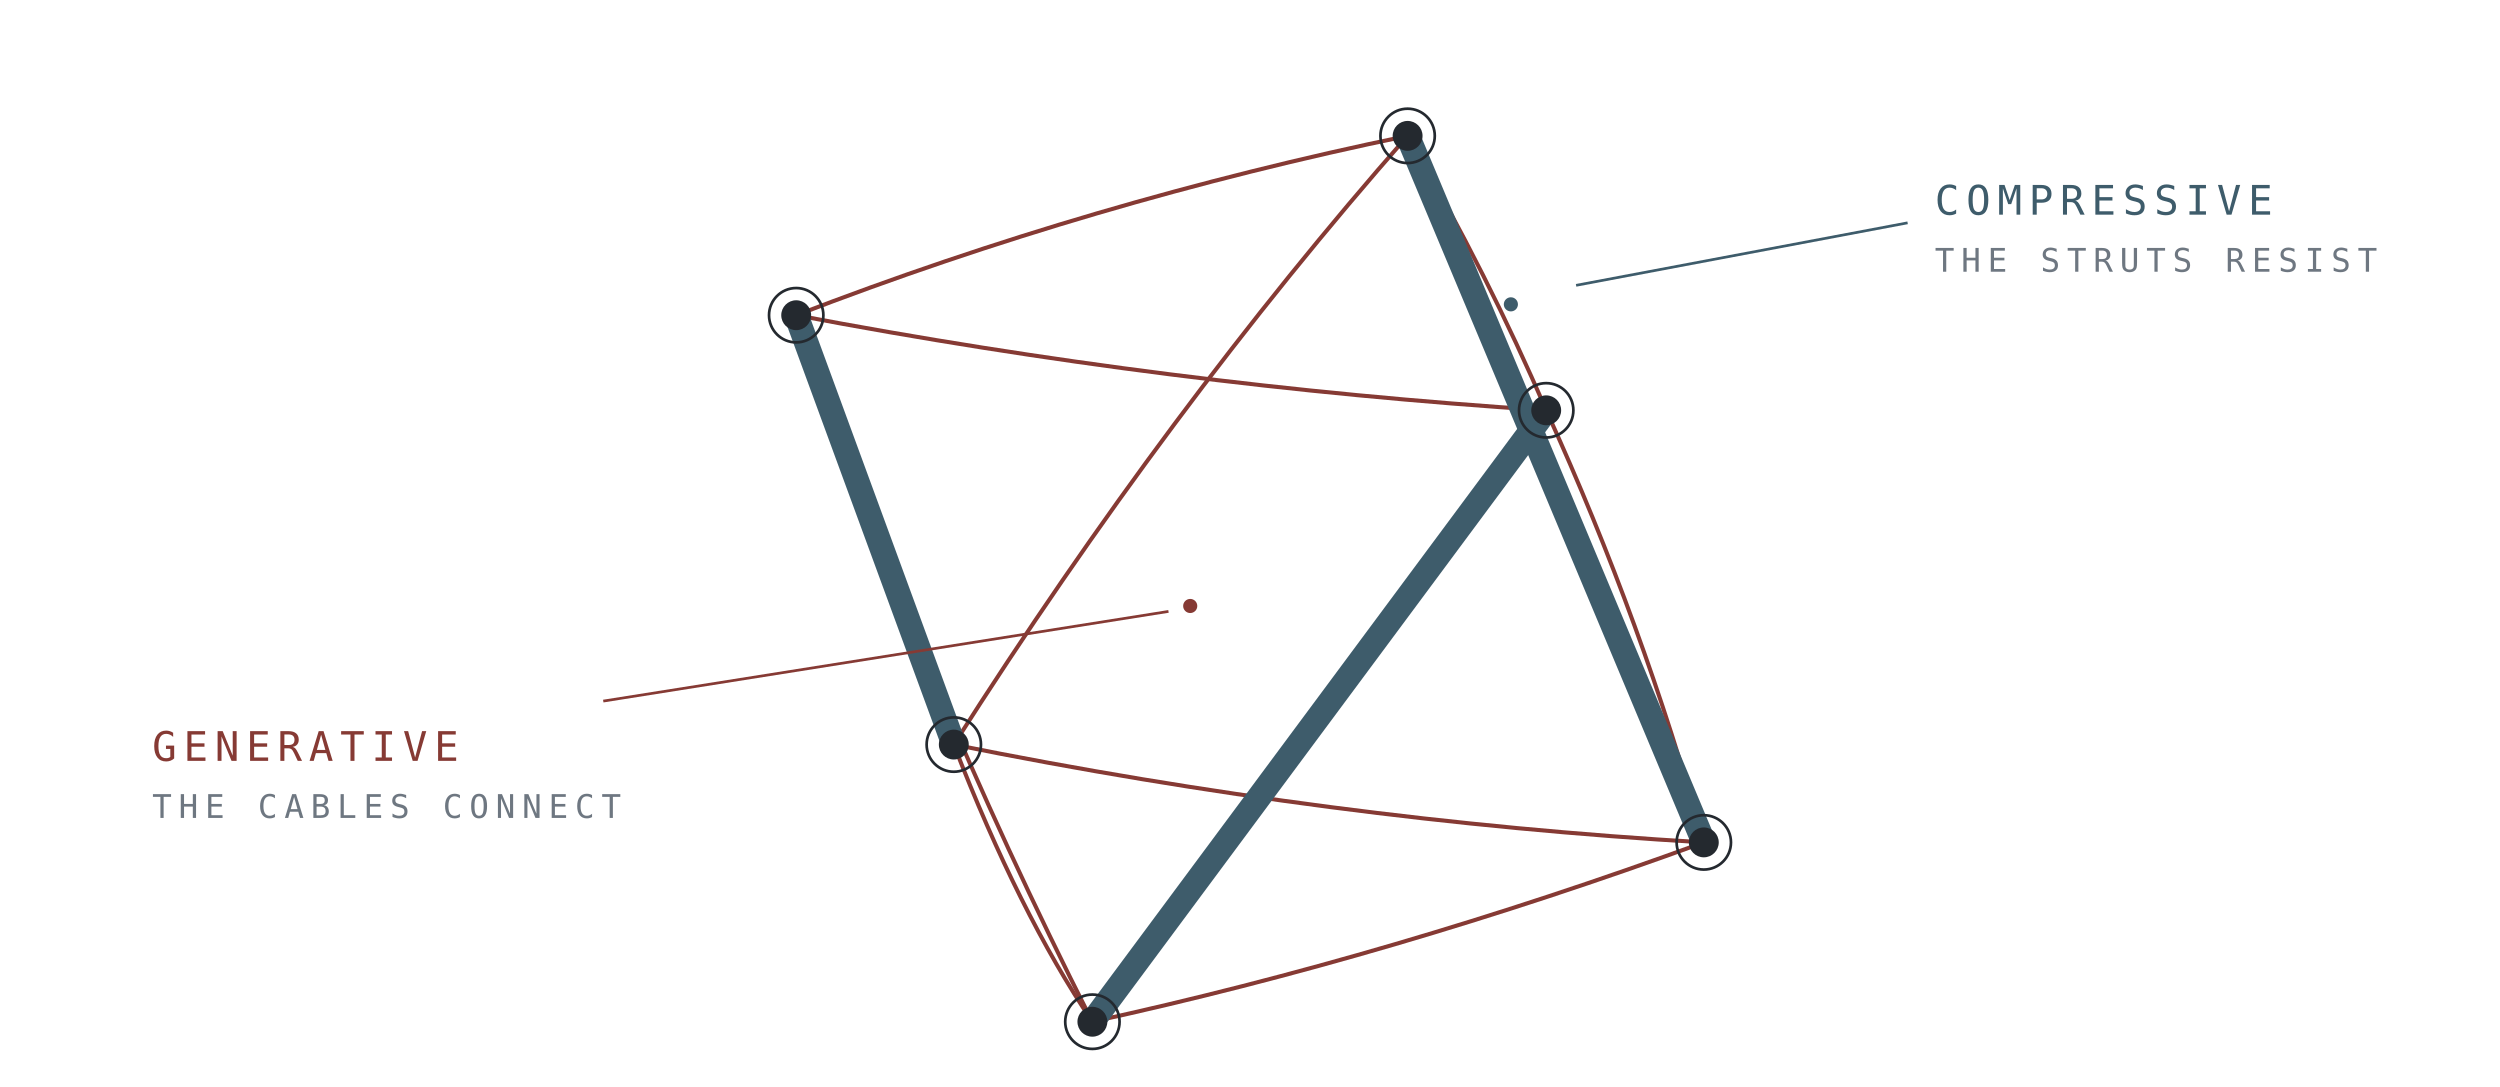
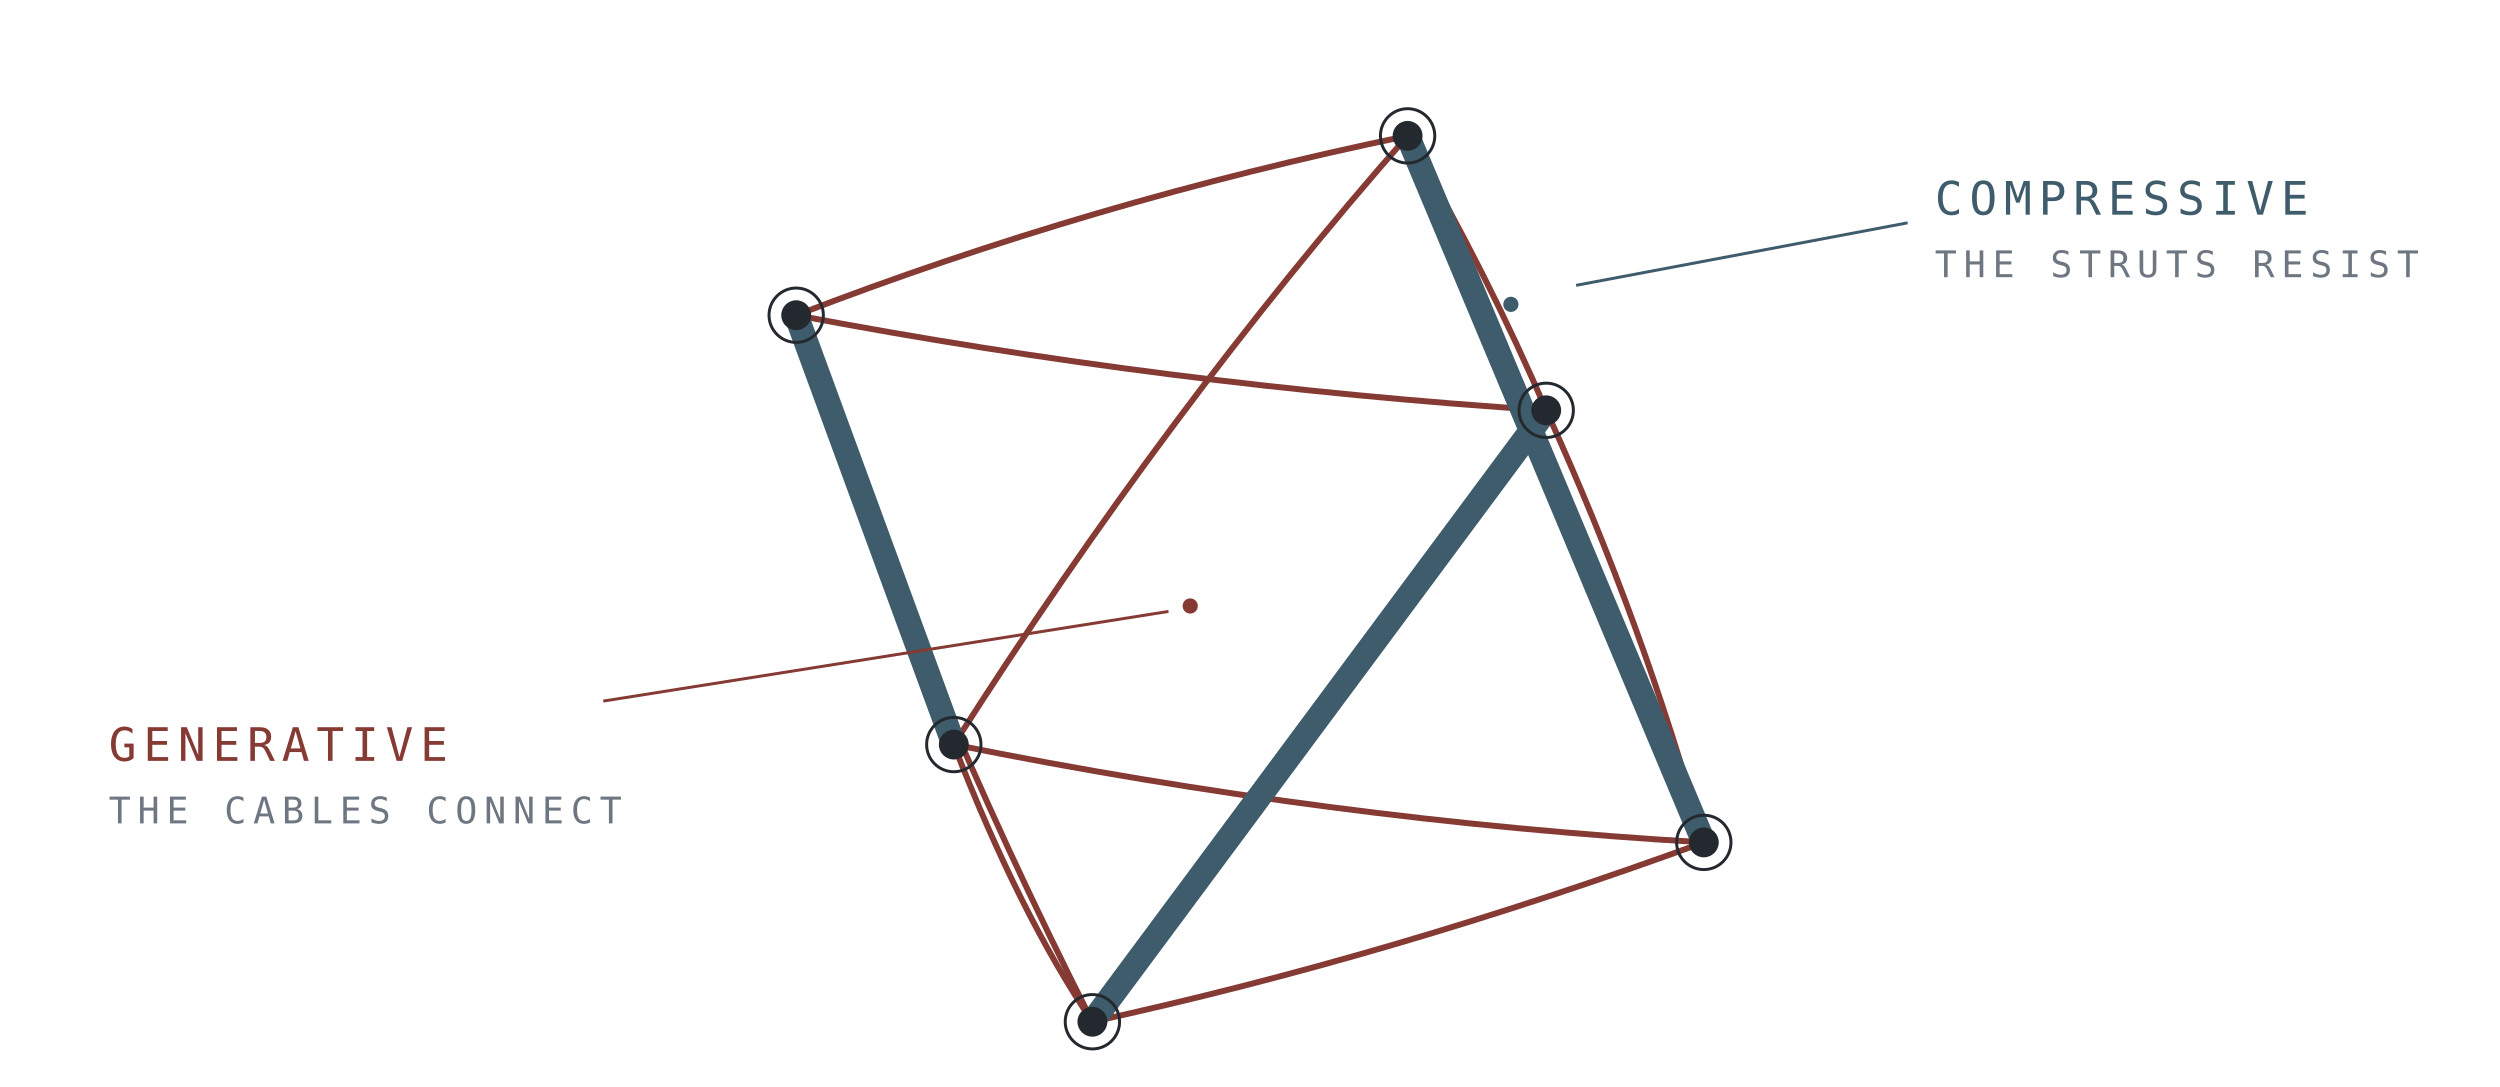
<svg xmlns="http://www.w3.org/2000/svg" viewBox="40 150 920 400" fill="none">
-   <g stroke="#863A34" stroke-width="1.5" opacity="1" fill="none">
+   <g stroke="#863A34" stroke-width="2.2" opacity="1" fill="none">
    <path d="M442 526 Q 415 486 391 424" />
    <path d="M391 424 Q 530 452 667 460" />
    <path d="M667 460 Q 552 502 442 526" />
    <path d="M609 301 Q 470 292 333 266" />
    <path d="M333 266 Q 442 224 558 200" />
    <path d="M558 200 Q 588 252 609 301" />
    <path d="M442 526 Q 378 400 333 266" />
    <path d="M391 424 Q 470 300 558 200" />
    <path d="M667 460 Q 645 380 609 301" />
  </g>
  <g stroke="#3E5C6B" stroke-width="9" stroke-linecap="round" opacity="1">
    <line x1="442" y1="526" x2="609" y2="301" />
    <line x1="391" y1="424" x2="333" y2="266" />
    <line x1="667" y1="460" x2="558" y2="200" />
  </g>
  <g fill="#24292F">
    <circle cx="442" cy="526" r="5.5" />
    <circle cx="391" cy="424" r="5.5" />
    <circle cx="667" cy="460" r="5.5" />
    <circle cx="609" cy="301" r="5.5" />
    <circle cx="333" cy="266" r="5.5" />
    <circle cx="558" cy="200" r="5.5" />
  </g>
-   <g stroke="#24292F" stroke-width="1" fill="none">
+   <g stroke="#24292F" stroke-width="1.1" fill="none">
    <circle cx="442" cy="526" r="10" />
    <circle cx="391" cy="424" r="10" />
    <circle cx="667" cy="460" r="10" />
    <circle cx="609" cy="301" r="10" />
    <circle cx="333" cy="266" r="10" />
    <circle cx="558" cy="200" r="10" />
  </g>
-   <g font-family="ui-monospace, monospace" font-size="15" letter-spacing="2.5">
-     <line x1="620" y1="255" x2="742" y2="232" stroke="#3E5C6B" stroke-width="1" />
-     <circle cx="596" cy="262" r="2.6" fill="#3E5C6B" />
+   <g font-family="ui-monospace, monospace" font-size="17" letter-spacing="2.5">
+     <line x1="620" y1="255" x2="742" y2="232" stroke="#3E5C6B" stroke-width="1.1" />
+     <circle cx="596" cy="262" r="2.8" fill="#3E5C6B" />
    <text x="752" y="229" fill="#3E5C6B">COMPRESSIVE</text>
-     <text x="752" y="250" fill="#6E7781" font-size="12">THE STRUTS RESIST</text>
-     <line x1="470" y1="375" x2="262" y2="408" stroke="#863A34" stroke-width="1" />
-     <circle cx="478" cy="373" r="2.6" fill="#863A34" />
-     <text x="96" y="430" fill="#863A34">GENERATIVE</text>
-     <text x="96" y="451" fill="#6E7781" font-size="12">THE CABLES CONNECT</text>
+     <text x="752" y="252" fill="#6E7781" font-size="13.5">THE STRUTS RESIST</text>
+     <line x1="470" y1="375" x2="262" y2="408" stroke="#863A34" stroke-width="1.1" />
+     <circle cx="478" cy="373" r="2.8" fill="#863A34" />
+     <text x="80" y="430" fill="#863A34">GENERATIVE</text>
+     <text x="80" y="453" fill="#6E7781" font-size="13.5">THE CABLES CONNECT</text>
  </g>
</svg>
